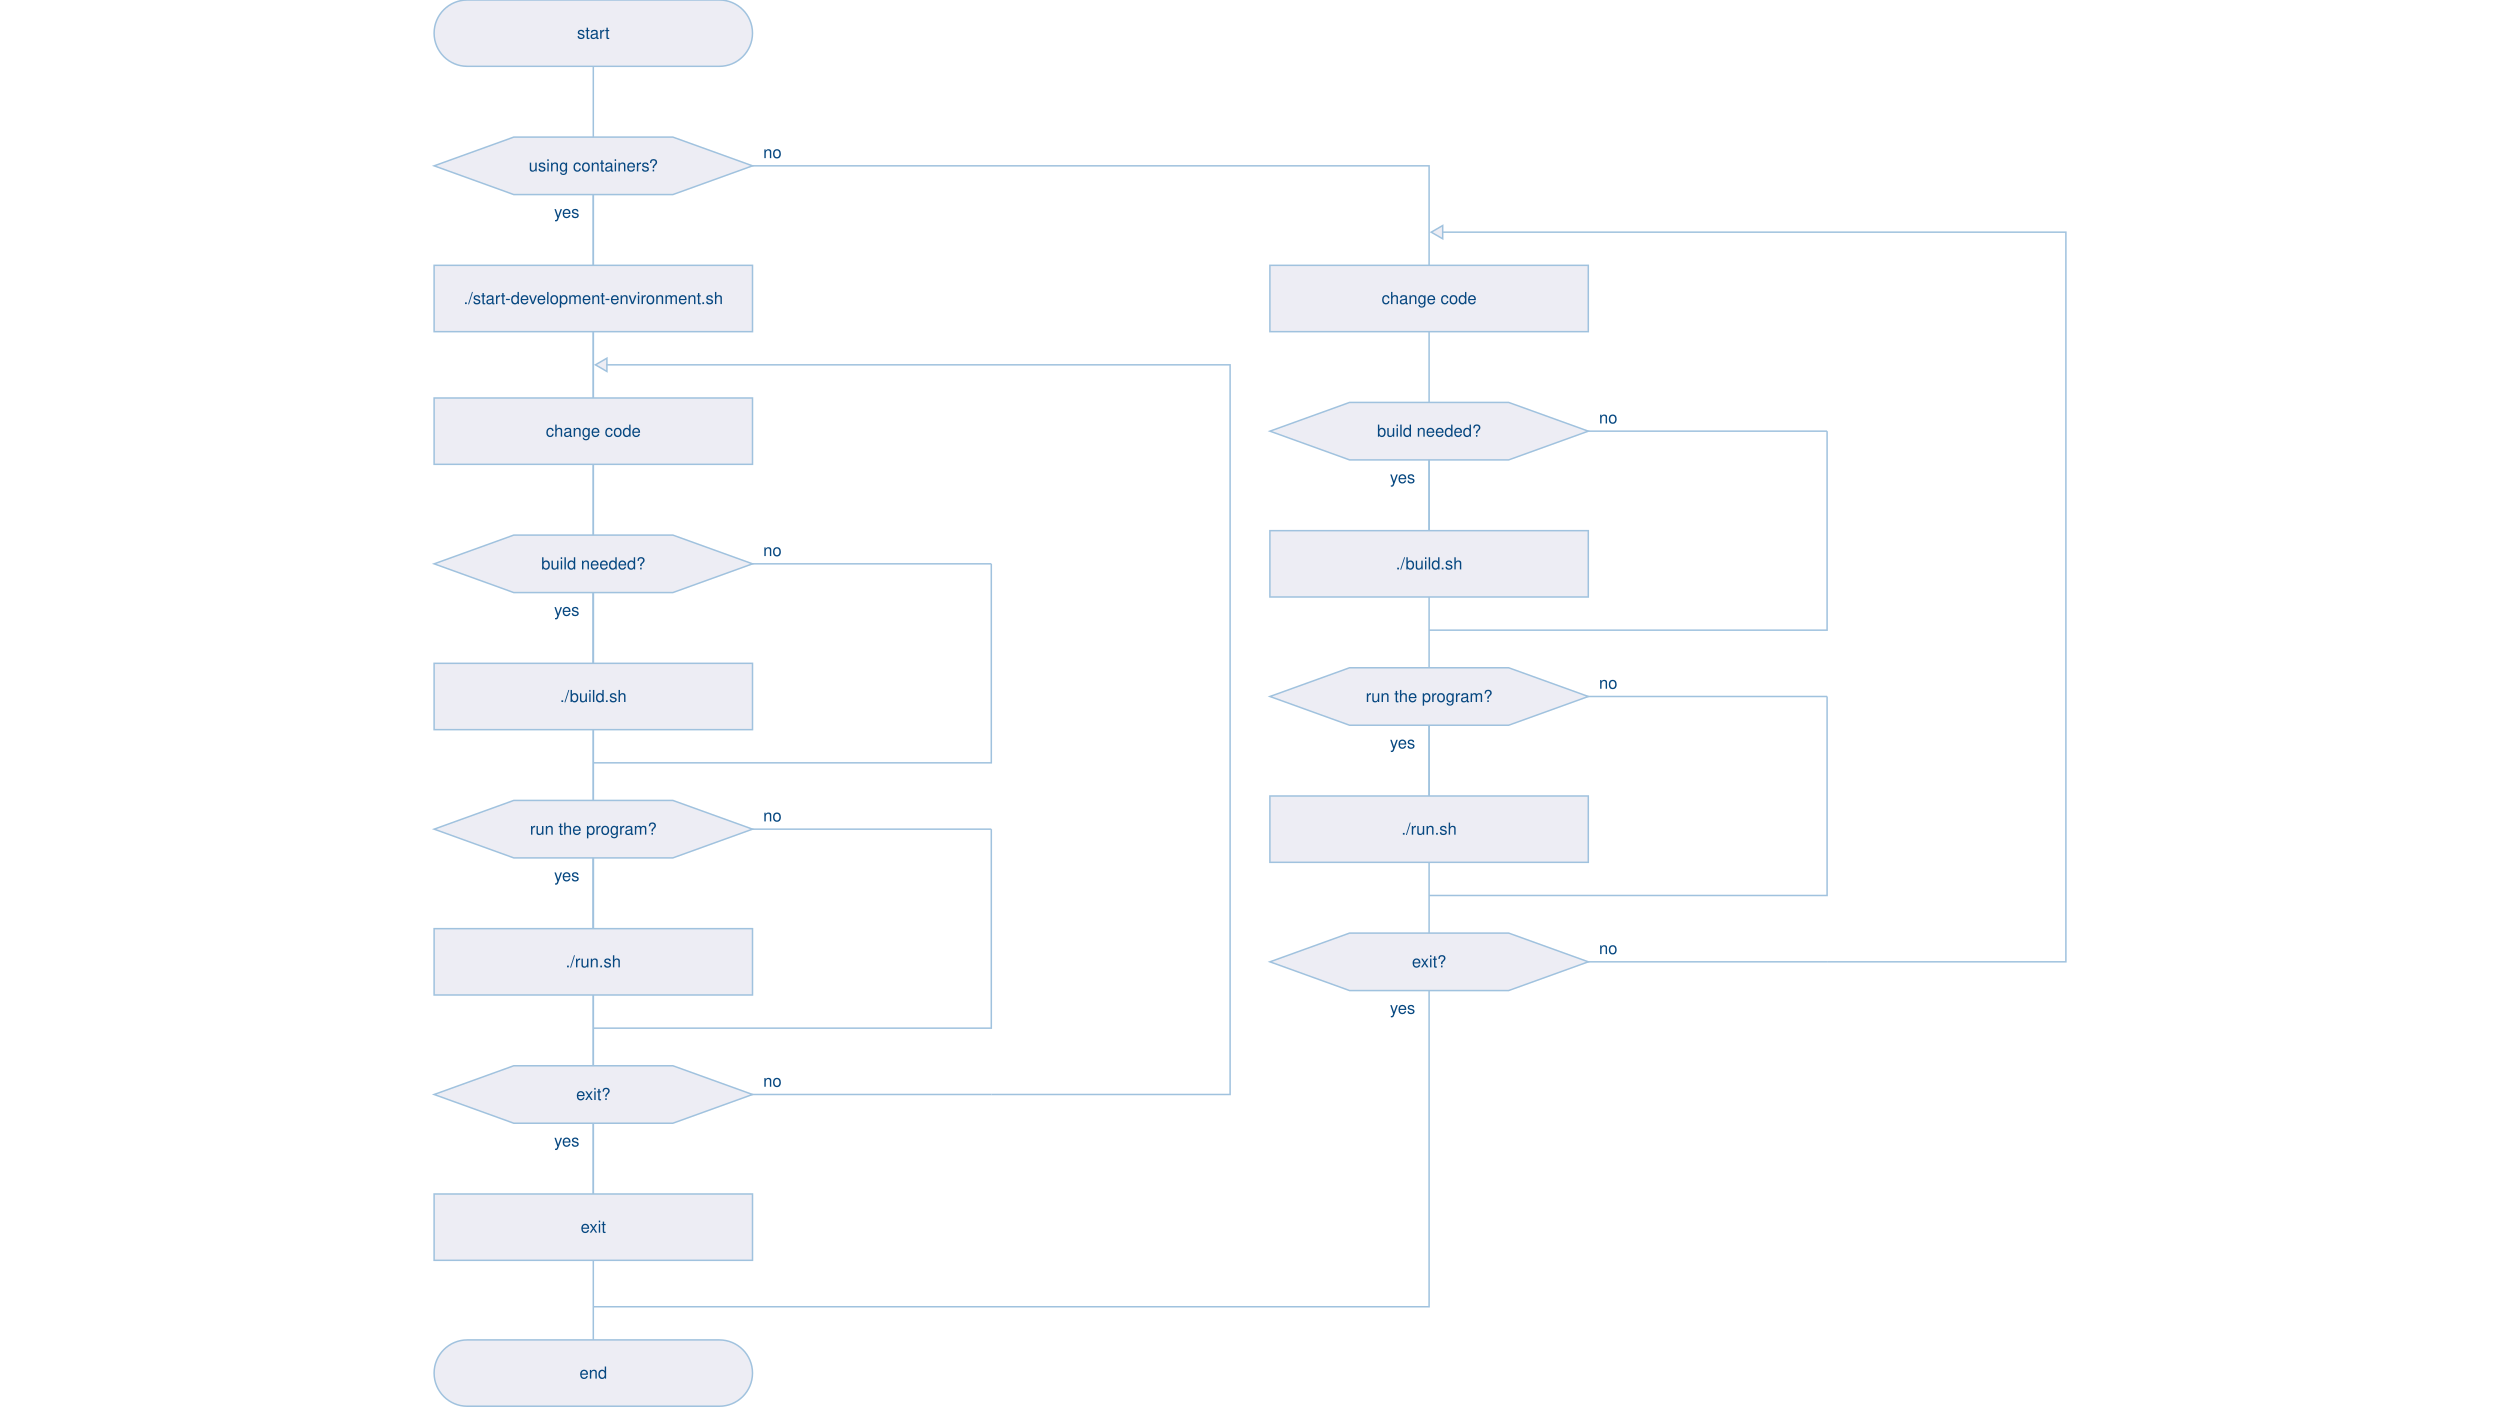
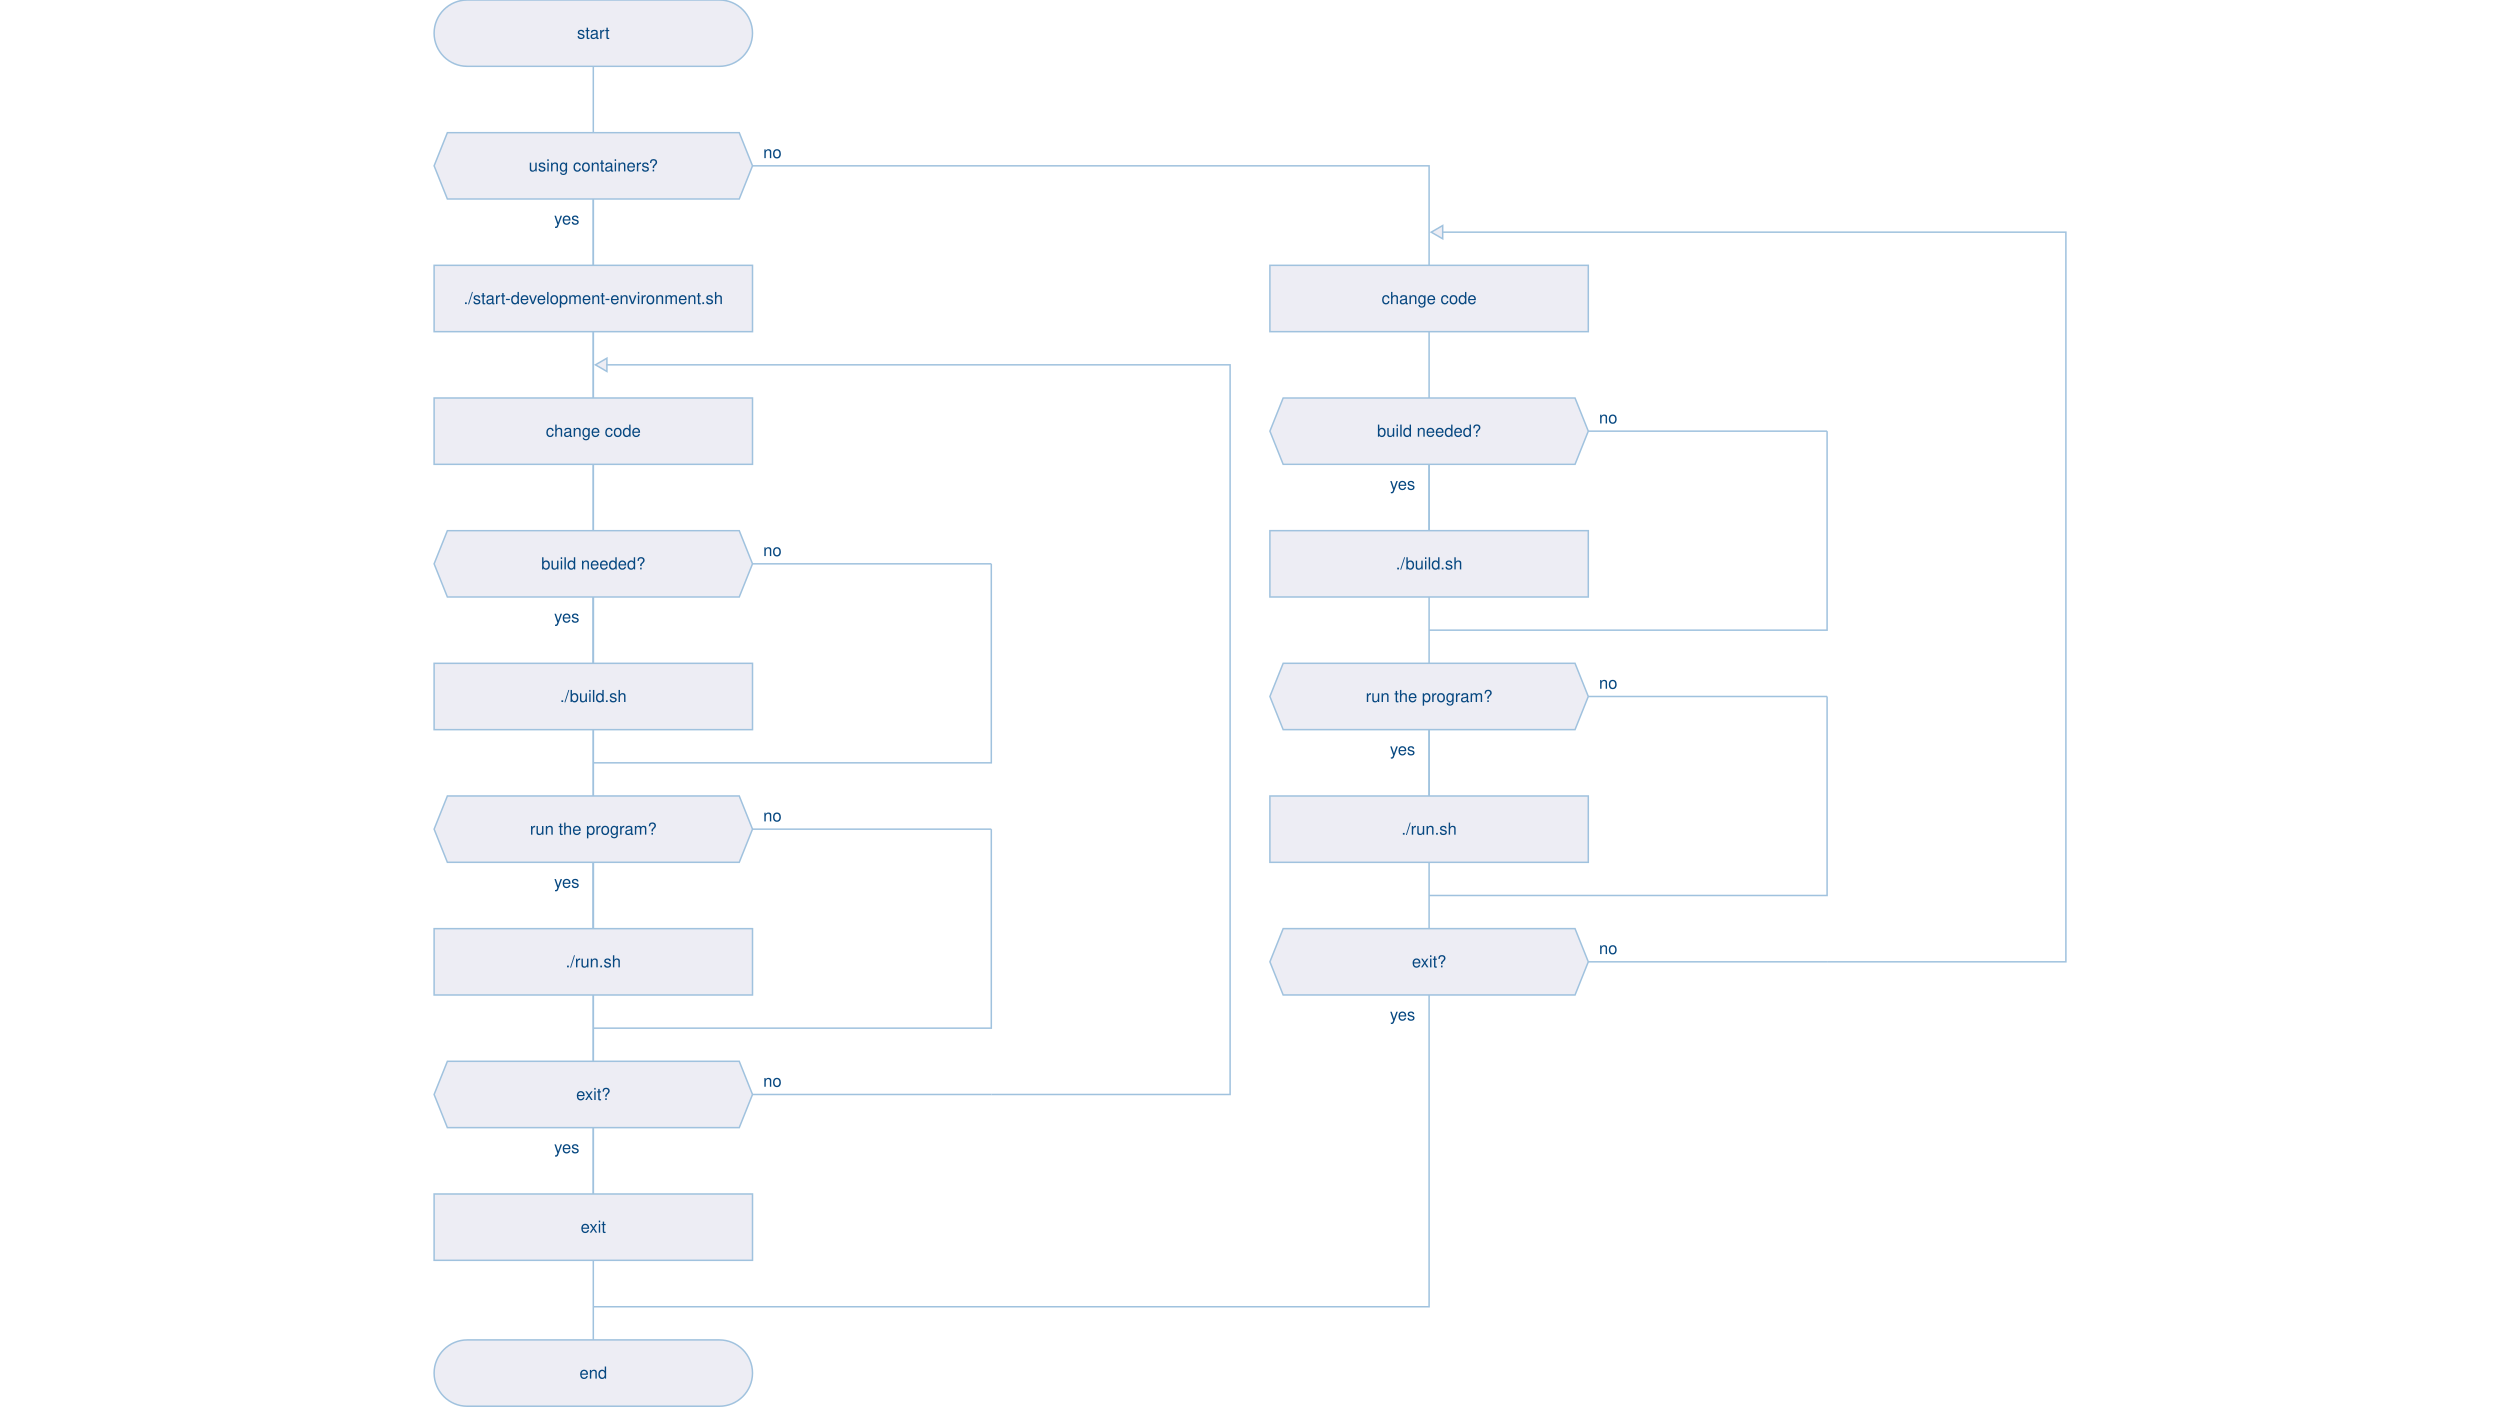
<svg xmlns="http://www.w3.org/2000/svg" font-size="1" viewBox="0.0 0.0 1920.0 1080.0" stroke="rgb(0,0,0)" width="1920" stroke-opacity="1" height="1080" version="1.1">
  <defs />
  <g stroke-linejoin="miter" fill-opacity="1.0" fill="rgb(237,237,244)" stroke="rgb(160,194,222)" stroke-linecap="butt" stroke-miterlimit="10.0" stroke-opacity="1.0" stroke-width="1.163">
    <path d="M 466.101,275.094 l -8.824,5.094 l 8.824,5.094 Z" />
  </g>
  <g stroke-linejoin="miter" fill-opacity="0.0" fill="rgb(0,0,0)" stroke="rgb(160,194,222)" stroke-linecap="butt" stroke-miterlimit="10.0" stroke-opacity="1.0" stroke-width="1.163">
    <path d="M 761.321,840.566 h 0 h 183.396 v -560.377 h -479.01 " />
  </g>
  <g stroke-linejoin="miter" fill-opacity="1.0" fill="rgb(237,237,244)" stroke="rgb(160,194,222)" stroke-linecap="butt" stroke-miterlimit="10.0" stroke-opacity="1.0" stroke-width="1.163">
    <path d="M 1107.987,173.208 l -8.824,5.094 l 8.824,5.094 Z" />
  </g>
  <g stroke-linejoin="miter" fill-opacity="0.0" fill="rgb(0,0,0)" stroke="rgb(160,194,222)" stroke-linecap="butt" stroke-miterlimit="10.0" stroke-opacity="1.0" stroke-width="1.163">
    <path d="M 1403.207,738.679 h 0 h 183.396 v -560.377 h -479.01 " />
  </g>
  <g stroke-linejoin="miter" fill-opacity="0.0" fill="rgb(0,0,0)" stroke="rgb(160,194,222)" stroke-linecap="butt" stroke-miterlimit="10.0" stroke-opacity="1.0" stroke-width="1.163">
    <path d="M 455.66,127.359 v -101.887 " />
  </g>
  <g stroke-linejoin="miter" fill-opacity="0.0" fill="rgb(0,0,0)" stroke="rgb(160,194,222)" stroke-linecap="butt" stroke-miterlimit="10.0" stroke-opacity="1.0" stroke-width="1.163">
    <path d="M 455.66,1054.528 v -927.17 " />
  </g>
  <g stroke-linejoin="miter" fill-opacity="1.0" fill="rgb(237,237,244)" stroke="rgb(160,194,222)" stroke-linecap="butt" stroke-miterlimit="10.0" stroke-opacity="1.0" stroke-width="1.163">
    <path d="M 577.924,1054.528 h 0 c 0,-14.068 -11.404,-25.472 -25.472 -25.472h -193.585 c -14.068,-0 -25.472,11.404 -25.472 25.472h 0 c -0,14.068 11.404,25.472 25.472 25.472h 193.585 c 14.068,0 25.472,-11.404 25.472 -25.472Z" />
  </g>
  <g stroke-linejoin="miter" fill-opacity="1.0" font-size="12.736px" fill="rgb(6,71,128)" stroke="rgb(0,0,0)" font-weight="300" font-family="helvetica" stroke-linecap="butt" stroke-miterlimit="10.0" stroke-opacity="1.0" stroke-width="4.654">
    <text transform="matrix(1,0,0,1,455.6604,1054.528)" stroke="none" dominant-baseline="middle" text-anchor="middle">end</text>
  </g>
  <g stroke-linejoin="miter" fill-opacity="0.0" fill="rgb(0,0,0)" stroke="rgb(160,194,222)" stroke-linecap="butt" stroke-miterlimit="10.0" stroke-opacity="1.0" stroke-width="1.163">
    <path d="M 455.66,1003.585 h 641.887 v -264.906 " />
  </g>
  <g stroke-linejoin="miter" fill-opacity="0.0" fill="rgb(0,0,0)" stroke="rgb(160,194,222)" stroke-linecap="butt" stroke-miterlimit="10.0" stroke-opacity="1.0" stroke-width="1.163">
    <path d="M 1097.547,229.245 v -101.887 h -641.887 " />
  </g>
  <g stroke-linejoin="miter" fill-opacity="0.0" fill="rgb(0,0,0)" stroke="rgb(160,194,222)" stroke-linecap="butt" stroke-miterlimit="10.0" stroke-opacity="1.0" stroke-width="1.163">
    <path d="M 455.66,229.245 v -101.887 " />
  </g>
  <g stroke-linejoin="miter" fill-opacity="0.0" fill="rgb(0,0,0)" stroke="rgb(160,194,222)" stroke-linecap="butt" stroke-miterlimit="10.0" stroke-opacity="1.0" stroke-width="1.163">
    <path d="M 1097.547,331.132 v -101.887 " />
  </g>
  <g stroke-linejoin="miter" fill-opacity="0.0" fill="rgb(0,0,0)" stroke="rgb(160,194,222)" stroke-linecap="butt" stroke-miterlimit="10.0" stroke-opacity="1.0" stroke-width="1.163">
    <path d="M 1097.547,534.906 v -203.774 " />
  </g>
  <g stroke-linejoin="miter" fill-opacity="0.0" fill="rgb(0,0,0)" stroke="rgb(160,194,222)" stroke-linecap="butt" stroke-miterlimit="10.0" stroke-opacity="1.0" stroke-width="1.163">
    <path d="M 1097.547,738.679 v -203.774 " />
  </g>
  <g stroke-linejoin="miter" fill-opacity="0.0" fill="rgb(0,0,0)" stroke="rgb(160,194,222)" stroke-linecap="butt" stroke-miterlimit="10.0" stroke-opacity="1.0" stroke-width="1.163">
    <path d="M 1403.207,738.679 h -305.66 " />
  </g>
  <g stroke-linejoin="miter" fill-opacity="1.0" font-size="12.736px" fill="rgb(6,71,128)" stroke="rgb(0,0,0)" font-weight="300" font-family="helvetica" stroke-linecap="butt" stroke-miterlimit="10.0" stroke-opacity="1.0" stroke-width="4.654">
    <text transform="matrix(1,0,0,1,1235.094,728.4906)" stroke="none" dominant-baseline="middle" text-anchor="middle">no</text>
  </g>
  <g stroke-linejoin="miter" fill-opacity="1.0" font-size="12.736px" fill="rgb(6,71,128)" stroke="rgb(0,0,0)" font-weight="300" font-family="helvetica" stroke-linecap="butt" stroke-miterlimit="10.0" stroke-opacity="1.0" stroke-width="4.654">
-     <text transform="matrix(1,0,0,1,1077.17,774.3396)" stroke="none" dominant-baseline="middle" text-anchor="middle">yes</text>
-   </g>
-   <g stroke-linejoin="miter" fill-opacity="1.0" fill="rgb(237,237,244)" stroke="rgb(160,194,222)" stroke-linecap="butt" stroke-miterlimit="10.0" stroke-opacity="1.0" stroke-width="1.163">
-     <path d="M 1158.679,760.738 l 61.132,-22.059 l -61.132,-22.059 l -122.264,-0 l -61.132,22.059 l 61.132,22.059 Z" />
+     <text transform="matrix(1,0,0,1,1077.17,779.434)" stroke="none" dominant-baseline="middle" text-anchor="middle">yes</text>
+   </g>
+   <g stroke-linejoin="miter" fill-opacity="1.0" fill="rgb(237,237,244)" stroke="rgb(160,194,222)" stroke-linecap="butt" stroke-miterlimit="10.0" stroke-opacity="1.0" stroke-width="1.163">
+     <path d="M 985.472,764.151 l -10.189,-25.472 l 10.189,-25.472 h 224.151 l 10.189,25.472 l -10.189,25.472 h -224.151 Z" />
  </g>
  <g stroke-linejoin="miter" fill-opacity="1.0" font-size="12.736px" fill="rgb(6,71,128)" stroke="rgb(0,0,0)" font-weight="300" font-family="helvetica" stroke-linecap="butt" stroke-miterlimit="10.0" stroke-opacity="1.0" stroke-width="4.654">
    <text transform="matrix(1,0,0,1,1097.547,738.6792)" stroke="none" dominant-baseline="middle" text-anchor="middle">exit?</text>
  </g>
  <g stroke-linejoin="miter" fill-opacity="0.0" fill="rgb(0,0,0)" stroke="rgb(160,194,222)" stroke-linecap="butt" stroke-miterlimit="10.0" stroke-opacity="1.0" stroke-width="1.163">
    <path d="M 1097.547,687.736 h 305.66 v -152.83 " />
  </g>
  <g stroke-linejoin="miter" fill-opacity="0.0" fill="rgb(0,0,0)" stroke="rgb(160,194,222)" stroke-linecap="butt" stroke-miterlimit="10.0" stroke-opacity="1.0" stroke-width="1.163">
    <path d="M 1403.207,534.906 h -305.66 " />
  </g>
  <g stroke-linejoin="miter" fill-opacity="0.0" fill="rgb(0,0,0)" stroke="rgb(160,194,222)" stroke-linecap="butt" stroke-miterlimit="10.0" stroke-opacity="1.0" stroke-width="1.163">
    <path d="M 1097.547,636.793 v -101.887 " />
  </g>
  <g stroke-linejoin="miter" fill-opacity="1.0" fill="rgb(237,237,244)" stroke="rgb(160,194,222)" stroke-linecap="butt" stroke-miterlimit="10.0" stroke-opacity="1.0" stroke-width="1.163">
    <path d="M 1219.811,662.264 l -0,-50.943 h -244.528 l -0,50.943 Z" />
  </g>
  <g stroke-linejoin="miter" fill-opacity="1.0" font-size="12.736px" fill="rgb(6,71,128)" stroke="rgb(0,0,0)" font-weight="300" font-family="helvetica" stroke-linecap="butt" stroke-miterlimit="10.0" stroke-opacity="1.0" stroke-width="4.654">
    <text transform="matrix(1,0,0,1,1097.547,636.7925)" stroke="none" dominant-baseline="middle" text-anchor="middle">./run.sh</text>
  </g>
  <g stroke-linejoin="miter" fill-opacity="1.0" font-size="12.736px" fill="rgb(6,71,128)" stroke="rgb(0,0,0)" font-weight="300" font-family="helvetica" stroke-linecap="butt" stroke-miterlimit="10.0" stroke-opacity="1.0" stroke-width="4.654">
    <text transform="matrix(1,0,0,1,1235.094,524.717)" stroke="none" dominant-baseline="middle" text-anchor="middle">no</text>
  </g>
  <g stroke-linejoin="miter" fill-opacity="1.0" font-size="12.736px" fill="rgb(6,71,128)" stroke="rgb(0,0,0)" font-weight="300" font-family="helvetica" stroke-linecap="butt" stroke-miterlimit="10.0" stroke-opacity="1.0" stroke-width="4.654">
-     <text transform="matrix(1,0,0,1,1077.17,570.566)" stroke="none" dominant-baseline="middle" text-anchor="middle">yes</text>
-   </g>
-   <g stroke-linejoin="miter" fill-opacity="1.0" fill="rgb(237,237,244)" stroke="rgb(160,194,222)" stroke-linecap="butt" stroke-miterlimit="10.0" stroke-opacity="1.0" stroke-width="1.163">
-     <path d="M 1158.679,556.965 l 61.132,-22.059 l -61.132,-22.059 l -122.264,-0 l -61.132,22.059 l 61.132,22.059 Z" />
+     <text transform="matrix(1,0,0,1,1077.17,575.6604)" stroke="none" dominant-baseline="middle" text-anchor="middle">yes</text>
+   </g>
+   <g stroke-linejoin="miter" fill-opacity="1.0" fill="rgb(237,237,244)" stroke="rgb(160,194,222)" stroke-linecap="butt" stroke-miterlimit="10.0" stroke-opacity="1.0" stroke-width="1.163">
+     <path d="M 985.472,560.377 l -10.189,-25.472 l 10.189,-25.472 h 224.151 l 10.189,25.472 l -10.189,25.472 h -224.151 Z" />
  </g>
  <g stroke-linejoin="miter" fill-opacity="1.0" font-size="12.736px" fill="rgb(6,71,128)" stroke="rgb(0,0,0)" font-weight="300" font-family="helvetica" stroke-linecap="butt" stroke-miterlimit="10.0" stroke-opacity="1.0" stroke-width="4.654">
    <text transform="matrix(1,0,0,1,1097.547,534.9057)" stroke="none" dominant-baseline="middle" text-anchor="middle">run the program?</text>
  </g>
  <g stroke-linejoin="miter" fill-opacity="0.0" fill="rgb(0,0,0)" stroke="rgb(160,194,222)" stroke-linecap="butt" stroke-miterlimit="10.0" stroke-opacity="1.0" stroke-width="1.163">
    <path d="M 1097.547,483.962 h 305.66 v -152.83 " />
  </g>
  <g stroke-linejoin="miter" fill-opacity="0.0" fill="rgb(0,0,0)" stroke="rgb(160,194,222)" stroke-linecap="butt" stroke-miterlimit="10.0" stroke-opacity="1.0" stroke-width="1.163">
    <path d="M 1403.207,331.132 h -305.66 " />
  </g>
  <g stroke-linejoin="miter" fill-opacity="0.0" fill="rgb(0,0,0)" stroke="rgb(160,194,222)" stroke-linecap="butt" stroke-miterlimit="10.0" stroke-opacity="1.0" stroke-width="1.163">
    <path d="M 1097.547,433.019 v -101.887 " />
  </g>
  <g stroke-linejoin="miter" fill-opacity="1.0" fill="rgb(237,237,244)" stroke="rgb(160,194,222)" stroke-linecap="butt" stroke-miterlimit="10.0" stroke-opacity="1.0" stroke-width="1.163">
    <path d="M 1219.811,458.491 l -0,-50.943 h -244.528 l -0,50.943 Z" />
  </g>
  <g stroke-linejoin="miter" fill-opacity="1.0" font-size="12.736px" fill="rgb(6,71,128)" stroke="rgb(0,0,0)" font-weight="300" font-family="helvetica" stroke-linecap="butt" stroke-miterlimit="10.0" stroke-opacity="1.0" stroke-width="4.654">
    <text transform="matrix(1,0,0,1,1097.547,433.0189)" stroke="none" dominant-baseline="middle" text-anchor="middle">./build.sh</text>
  </g>
  <g stroke-linejoin="miter" fill-opacity="1.0" font-size="12.736px" fill="rgb(6,71,128)" stroke="rgb(0,0,0)" font-weight="300" font-family="helvetica" stroke-linecap="butt" stroke-miterlimit="10.0" stroke-opacity="1.0" stroke-width="4.654">
    <text transform="matrix(1,0,0,1,1235.094,320.9434)" stroke="none" dominant-baseline="middle" text-anchor="middle">no</text>
  </g>
  <g stroke-linejoin="miter" fill-opacity="1.0" font-size="12.736px" fill="rgb(6,71,128)" stroke="rgb(0,0,0)" font-weight="300" font-family="helvetica" stroke-linecap="butt" stroke-miterlimit="10.0" stroke-opacity="1.0" stroke-width="4.654">
-     <text transform="matrix(1,0,0,1,1077.17,366.7925)" stroke="none" dominant-baseline="middle" text-anchor="middle">yes</text>
-   </g>
-   <g stroke-linejoin="miter" fill-opacity="1.0" fill="rgb(237,237,244)" stroke="rgb(160,194,222)" stroke-linecap="butt" stroke-miterlimit="10.0" stroke-opacity="1.0" stroke-width="1.163">
-     <path d="M 1158.679,353.191 l 61.132,-22.059 l -61.132,-22.059 l -122.264,-0 l -61.132,22.059 l 61.132,22.059 Z" />
+     <text transform="matrix(1,0,0,1,1077.17,371.8868)" stroke="none" dominant-baseline="middle" text-anchor="middle">yes</text>
+   </g>
+   <g stroke-linejoin="miter" fill-opacity="1.0" fill="rgb(237,237,244)" stroke="rgb(160,194,222)" stroke-linecap="butt" stroke-miterlimit="10.0" stroke-opacity="1.0" stroke-width="1.163">
+     <path d="M 985.472,356.604 l -10.189,-25.472 l 10.189,-25.472 h 224.151 l 10.189,25.472 l -10.189,25.472 h -224.151 Z" />
  </g>
  <g stroke-linejoin="miter" fill-opacity="1.0" font-size="12.736px" fill="rgb(6,71,128)" stroke="rgb(0,0,0)" font-weight="300" font-family="helvetica" stroke-linecap="butt" stroke-miterlimit="10.0" stroke-opacity="1.0" stroke-width="4.654">
    <text transform="matrix(1,0,0,1,1097.547,331.1321)" stroke="none" dominant-baseline="middle" text-anchor="middle">build needed?</text>
  </g>
  <g stroke-linejoin="miter" fill-opacity="1.0" fill="rgb(237,237,244)" stroke="rgb(160,194,222)" stroke-linecap="butt" stroke-miterlimit="10.0" stroke-opacity="1.0" stroke-width="1.163">
    <path d="M 1219.811,254.717 l -0,-50.943 h -244.528 l -0,50.943 Z" />
  </g>
  <g stroke-linejoin="miter" fill-opacity="1.0" font-size="12.736px" fill="rgb(6,71,128)" stroke="rgb(0,0,0)" font-weight="300" font-family="helvetica" stroke-linecap="butt" stroke-miterlimit="10.0" stroke-opacity="1.0" stroke-width="4.654">
    <text transform="matrix(1,0,0,1,1097.547,229.2453)" stroke="none" dominant-baseline="middle" text-anchor="middle">change code</text>
  </g>
  <g stroke-linejoin="miter" fill-opacity="0.0" fill="rgb(0,0,0)" stroke="rgb(160,194,222)" stroke-linecap="butt" stroke-miterlimit="10.0" stroke-opacity="1.0" stroke-width="1.163">
    <path d="M 455.66,331.132 v -101.887 " />
  </g>
  <g stroke-linejoin="miter" fill-opacity="0.0" fill="rgb(0,0,0)" stroke="rgb(160,194,222)" stroke-linecap="butt" stroke-miterlimit="10.0" stroke-opacity="1.0" stroke-width="1.163">
    <path d="M 455.66,433.019 v -101.887 " />
  </g>
  <g stroke-linejoin="miter" fill-opacity="0.0" fill="rgb(0,0,0)" stroke="rgb(160,194,222)" stroke-linecap="butt" stroke-miterlimit="10.0" stroke-opacity="1.0" stroke-width="1.163">
    <path d="M 455.66,636.793 v -203.774 " />
  </g>
  <g stroke-linejoin="miter" fill-opacity="0.0" fill="rgb(0,0,0)" stroke="rgb(160,194,222)" stroke-linecap="butt" stroke-miterlimit="10.0" stroke-opacity="1.0" stroke-width="1.163">
    <path d="M 455.66,840.566 v -203.774 " />
  </g>
  <g stroke-linejoin="miter" fill-opacity="0.0" fill="rgb(0,0,0)" stroke="rgb(160,194,222)" stroke-linecap="butt" stroke-miterlimit="10.0" stroke-opacity="1.0" stroke-width="1.163">
    <path d="M 761.321,840.566 h -305.66 " />
  </g>
  <g stroke-linejoin="miter" fill-opacity="0.0" fill="rgb(0,0,0)" stroke="rgb(160,194,222)" stroke-linecap="butt" stroke-miterlimit="10.0" stroke-opacity="1.0" stroke-width="1.163">
    <path d="M 455.66,942.453 v -101.887 " />
  </g>
  <g stroke-linejoin="miter" fill-opacity="1.0" fill="rgb(237,237,244)" stroke="rgb(160,194,222)" stroke-linecap="butt" stroke-miterlimit="10.0" stroke-opacity="1.0" stroke-width="1.163">
    <path d="M 577.924,967.924 l -0,-50.943 h -244.528 l -0,50.943 Z" />
  </g>
  <g stroke-linejoin="miter" fill-opacity="1.0" font-size="12.736px" fill="rgb(6,71,128)" stroke="rgb(0,0,0)" font-weight="300" font-family="helvetica" stroke-linecap="butt" stroke-miterlimit="10.0" stroke-opacity="1.0" stroke-width="4.654">
    <text transform="matrix(1,0,0,1,455.6604,942.4528)" stroke="none" dominant-baseline="middle" text-anchor="middle">exit</text>
  </g>
  <g stroke-linejoin="miter" fill-opacity="1.0" font-size="12.736px" fill="rgb(6,71,128)" stroke="rgb(0,0,0)" font-weight="300" font-family="helvetica" stroke-linecap="butt" stroke-miterlimit="10.0" stroke-opacity="1.0" stroke-width="4.654">
    <text transform="matrix(1,0,0,1,593.2075,830.3774)" stroke="none" dominant-baseline="middle" text-anchor="middle">no</text>
  </g>
  <g stroke-linejoin="miter" fill-opacity="1.0" font-size="12.736px" fill="rgb(6,71,128)" stroke="rgb(0,0,0)" font-weight="300" font-family="helvetica" stroke-linecap="butt" stroke-miterlimit="10.0" stroke-opacity="1.0" stroke-width="4.654">
-     <text transform="matrix(1,0,0,1,435.283,876.2264)" stroke="none" dominant-baseline="middle" text-anchor="middle">yes</text>
-   </g>
-   <g stroke-linejoin="miter" fill-opacity="1.0" fill="rgb(237,237,244)" stroke="rgb(160,194,222)" stroke-linecap="butt" stroke-miterlimit="10.0" stroke-opacity="1.0" stroke-width="1.163">
-     <path d="M 516.793,862.625 l 61.132,-22.059 l -61.132,-22.059 l -122.264,-0 l -61.132,22.059 l 61.132,22.059 Z" />
+     <text transform="matrix(1,0,0,1,435.283,881.3208)" stroke="none" dominant-baseline="middle" text-anchor="middle">yes</text>
+   </g>
+   <g stroke-linejoin="miter" fill-opacity="1.0" fill="rgb(237,237,244)" stroke="rgb(160,194,222)" stroke-linecap="butt" stroke-miterlimit="10.0" stroke-opacity="1.0" stroke-width="1.163">
+     <path d="M 343.585,866.038 l -10.189,-25.472 l 10.189,-25.472 h 224.151 l 10.189,25.472 l -10.189,25.472 h -224.151 Z" />
  </g>
  <g stroke-linejoin="miter" fill-opacity="1.0" font-size="12.736px" fill="rgb(6,71,128)" stroke="rgb(0,0,0)" font-weight="300" font-family="helvetica" stroke-linecap="butt" stroke-miterlimit="10.0" stroke-opacity="1.0" stroke-width="4.654">
    <text transform="matrix(1,0,0,1,455.6604,840.566)" stroke="none" dominant-baseline="middle" text-anchor="middle">exit?</text>
  </g>
  <g stroke-linejoin="miter" fill-opacity="0.0" fill="rgb(0,0,0)" stroke="rgb(160,194,222)" stroke-linecap="butt" stroke-miterlimit="10.0" stroke-opacity="1.0" stroke-width="1.163">
    <path d="M 455.66,789.623 h 305.66 v -152.83 " />
  </g>
  <g stroke-linejoin="miter" fill-opacity="0.0" fill="rgb(0,0,0)" stroke="rgb(160,194,222)" stroke-linecap="butt" stroke-miterlimit="10.0" stroke-opacity="1.0" stroke-width="1.163">
    <path d="M 761.321,636.793 h -305.66 " />
  </g>
  <g stroke-linejoin="miter" fill-opacity="0.0" fill="rgb(0,0,0)" stroke="rgb(160,194,222)" stroke-linecap="butt" stroke-miterlimit="10.0" stroke-opacity="1.0" stroke-width="1.163">
    <path d="M 455.66,738.679 v -101.887 " />
  </g>
  <g stroke-linejoin="miter" fill-opacity="1.0" fill="rgb(237,237,244)" stroke="rgb(160,194,222)" stroke-linecap="butt" stroke-miterlimit="10.0" stroke-opacity="1.0" stroke-width="1.163">
    <path d="M 577.924,764.151 l -0,-50.943 h -244.528 l -0,50.943 Z" />
  </g>
  <g stroke-linejoin="miter" fill-opacity="1.0" font-size="12.736px" fill="rgb(6,71,128)" stroke="rgb(0,0,0)" font-weight="300" font-family="helvetica" stroke-linecap="butt" stroke-miterlimit="10.0" stroke-opacity="1.0" stroke-width="4.654">
    <text transform="matrix(1,0,0,1,455.6604,738.6792)" stroke="none" dominant-baseline="middle" text-anchor="middle">./run.sh</text>
  </g>
  <g stroke-linejoin="miter" fill-opacity="1.0" font-size="12.736px" fill="rgb(6,71,128)" stroke="rgb(0,0,0)" font-weight="300" font-family="helvetica" stroke-linecap="butt" stroke-miterlimit="10.0" stroke-opacity="1.0" stroke-width="4.654">
    <text transform="matrix(1,0,0,1,593.2075,626.6038)" stroke="none" dominant-baseline="middle" text-anchor="middle">no</text>
  </g>
  <g stroke-linejoin="miter" fill-opacity="1.0" font-size="12.736px" fill="rgb(6,71,128)" stroke="rgb(0,0,0)" font-weight="300" font-family="helvetica" stroke-linecap="butt" stroke-miterlimit="10.0" stroke-opacity="1.0" stroke-width="4.654">
-     <text transform="matrix(1,0,0,1,435.283,672.4528)" stroke="none" dominant-baseline="middle" text-anchor="middle">yes</text>
-   </g>
-   <g stroke-linejoin="miter" fill-opacity="1.0" fill="rgb(237,237,244)" stroke="rgb(160,194,222)" stroke-linecap="butt" stroke-miterlimit="10.0" stroke-opacity="1.0" stroke-width="1.163">
-     <path d="M 516.793,658.852 l 61.132,-22.059 l -61.132,-22.059 l -122.264,-0 l -61.132,22.059 l 61.132,22.059 Z" />
+     <text transform="matrix(1,0,0,1,435.283,677.5472)" stroke="none" dominant-baseline="middle" text-anchor="middle">yes</text>
+   </g>
+   <g stroke-linejoin="miter" fill-opacity="1.0" fill="rgb(237,237,244)" stroke="rgb(160,194,222)" stroke-linecap="butt" stroke-miterlimit="10.0" stroke-opacity="1.0" stroke-width="1.163">
+     <path d="M 343.585,662.264 l -10.189,-25.472 l 10.189,-25.472 h 224.151 l 10.189,25.472 l -10.189,25.472 h -224.151 Z" />
  </g>
  <g stroke-linejoin="miter" fill-opacity="1.0" font-size="12.736px" fill="rgb(6,71,128)" stroke="rgb(0,0,0)" font-weight="300" font-family="helvetica" stroke-linecap="butt" stroke-miterlimit="10.0" stroke-opacity="1.0" stroke-width="4.654">
    <text transform="matrix(1,0,0,1,455.6604,636.7925)" stroke="none" dominant-baseline="middle" text-anchor="middle">run the program?</text>
  </g>
  <g stroke-linejoin="miter" fill-opacity="0.0" fill="rgb(0,0,0)" stroke="rgb(160,194,222)" stroke-linecap="butt" stroke-miterlimit="10.0" stroke-opacity="1.0" stroke-width="1.163">
    <path d="M 455.66,585.849 h 305.66 v -152.83 " />
  </g>
  <g stroke-linejoin="miter" fill-opacity="0.0" fill="rgb(0,0,0)" stroke="rgb(160,194,222)" stroke-linecap="butt" stroke-miterlimit="10.0" stroke-opacity="1.0" stroke-width="1.163">
    <path d="M 761.321,433.019 h -305.66 " />
  </g>
  <g stroke-linejoin="miter" fill-opacity="0.0" fill="rgb(0,0,0)" stroke="rgb(160,194,222)" stroke-linecap="butt" stroke-miterlimit="10.0" stroke-opacity="1.0" stroke-width="1.163">
    <path d="M 455.66,534.906 v -101.887 " />
  </g>
  <g stroke-linejoin="miter" fill-opacity="1.0" fill="rgb(237,237,244)" stroke="rgb(160,194,222)" stroke-linecap="butt" stroke-miterlimit="10.0" stroke-opacity="1.0" stroke-width="1.163">
    <path d="M 577.924,560.377 l -0,-50.943 h -244.528 l -0,50.943 Z" />
  </g>
  <g stroke-linejoin="miter" fill-opacity="1.0" font-size="12.736px" fill="rgb(6,71,128)" stroke="rgb(0,0,0)" font-weight="300" font-family="helvetica" stroke-linecap="butt" stroke-miterlimit="10.0" stroke-opacity="1.0" stroke-width="4.654">
    <text transform="matrix(1,0,0,1,455.6604,534.9057)" stroke="none" dominant-baseline="middle" text-anchor="middle">./build.sh</text>
  </g>
  <g stroke-linejoin="miter" fill-opacity="1.0" font-size="12.736px" fill="rgb(6,71,128)" stroke="rgb(0,0,0)" font-weight="300" font-family="helvetica" stroke-linecap="butt" stroke-miterlimit="10.0" stroke-opacity="1.0" stroke-width="4.654">
    <text transform="matrix(1,0,0,1,593.2075,422.8302)" stroke="none" dominant-baseline="middle" text-anchor="middle">no</text>
  </g>
  <g stroke-linejoin="miter" fill-opacity="1.0" font-size="12.736px" fill="rgb(6,71,128)" stroke="rgb(0,0,0)" font-weight="300" font-family="helvetica" stroke-linecap="butt" stroke-miterlimit="10.0" stroke-opacity="1.0" stroke-width="4.654">
-     <text transform="matrix(1,0,0,1,435.283,468.6792)" stroke="none" dominant-baseline="middle" text-anchor="middle">yes</text>
-   </g>
-   <g stroke-linejoin="miter" fill-opacity="1.0" fill="rgb(237,237,244)" stroke="rgb(160,194,222)" stroke-linecap="butt" stroke-miterlimit="10.0" stroke-opacity="1.0" stroke-width="1.163">
-     <path d="M 516.793,455.078 l 61.132,-22.059 l -61.132,-22.059 l -122.264,-0 l -61.132,22.059 l 61.132,22.059 Z" />
+     <text transform="matrix(1,0,0,1,435.283,473.7736)" stroke="none" dominant-baseline="middle" text-anchor="middle">yes</text>
+   </g>
+   <g stroke-linejoin="miter" fill-opacity="1.0" fill="rgb(237,237,244)" stroke="rgb(160,194,222)" stroke-linecap="butt" stroke-miterlimit="10.0" stroke-opacity="1.0" stroke-width="1.163">
+     <path d="M 343.585,458.491 l -10.189,-25.472 l 10.189,-25.472 h 224.151 l 10.189,25.472 l -10.189,25.472 h -224.151 Z" />
  </g>
  <g stroke-linejoin="miter" fill-opacity="1.0" font-size="12.736px" fill="rgb(6,71,128)" stroke="rgb(0,0,0)" font-weight="300" font-family="helvetica" stroke-linecap="butt" stroke-miterlimit="10.0" stroke-opacity="1.0" stroke-width="4.654">
    <text transform="matrix(1,0,0,1,455.6604,433.0189)" stroke="none" dominant-baseline="middle" text-anchor="middle">build needed?</text>
  </g>
  <g stroke-linejoin="miter" fill-opacity="1.0" fill="rgb(237,237,244)" stroke="rgb(160,194,222)" stroke-linecap="butt" stroke-miterlimit="10.0" stroke-opacity="1.0" stroke-width="1.163">
    <path d="M 577.924,356.604 l -0,-50.943 h -244.528 l -0,50.943 Z" />
  </g>
  <g stroke-linejoin="miter" fill-opacity="1.0" font-size="12.736px" fill="rgb(6,71,128)" stroke="rgb(0,0,0)" font-weight="300" font-family="helvetica" stroke-linecap="butt" stroke-miterlimit="10.0" stroke-opacity="1.0" stroke-width="4.654">
    <text transform="matrix(1,0,0,1,455.6604,331.1321)" stroke="none" dominant-baseline="middle" text-anchor="middle">change code</text>
  </g>
  <g stroke-linejoin="miter" fill-opacity="1.0" fill="rgb(237,237,244)" stroke="rgb(160,194,222)" stroke-linecap="butt" stroke-miterlimit="10.0" stroke-opacity="1.0" stroke-width="1.163">
    <path d="M 577.924,254.717 l -0,-50.943 h -244.528 l -0,50.943 Z" />
  </g>
  <g stroke-linejoin="miter" fill-opacity="1.0" font-size="12.736px" fill="rgb(6,71,128)" stroke="rgb(0,0,0)" font-weight="300" font-family="helvetica" stroke-linecap="butt" stroke-miterlimit="10.0" stroke-opacity="1.0" stroke-width="4.654">
    <text transform="matrix(1,0,0,1,455.6604,229.2453)" stroke="none" dominant-baseline="middle" text-anchor="middle">./start-development-environment.sh</text>
  </g>
  <g stroke-linejoin="miter" fill-opacity="1.0" font-size="12.736px" fill="rgb(6,71,128)" stroke="rgb(0,0,0)" font-weight="300" font-family="helvetica" stroke-linecap="butt" stroke-miterlimit="10.0" stroke-opacity="1.0" stroke-width="4.654">
    <text transform="matrix(1,0,0,1,593.2075,117.1698)" stroke="none" dominant-baseline="middle" text-anchor="middle">no</text>
  </g>
  <g stroke-linejoin="miter" fill-opacity="1.0" font-size="12.736px" fill="rgb(6,71,128)" stroke="rgb(0,0,0)" font-weight="300" font-family="helvetica" stroke-linecap="butt" stroke-miterlimit="10.0" stroke-opacity="1.0" stroke-width="4.654">
-     <text transform="matrix(1,0,0,1,435.283,163.0189)" stroke="none" dominant-baseline="middle" text-anchor="middle">yes</text>
-   </g>
-   <g stroke-linejoin="miter" fill-opacity="1.0" fill="rgb(237,237,244)" stroke="rgb(160,194,222)" stroke-linecap="butt" stroke-miterlimit="10.0" stroke-opacity="1.0" stroke-width="1.163">
-     <path d="M 516.793,149.418 l 61.132,-22.059 l -61.132,-22.059 l -122.264,-0 l -61.132,22.059 l 61.132,22.059 Z" />
+     <text transform="matrix(1,0,0,1,435.283,168.1132)" stroke="none" dominant-baseline="middle" text-anchor="middle">yes</text>
+   </g>
+   <g stroke-linejoin="miter" fill-opacity="1.0" fill="rgb(237,237,244)" stroke="rgb(160,194,222)" stroke-linecap="butt" stroke-miterlimit="10.0" stroke-opacity="1.0" stroke-width="1.163">
+     <path d="M 343.585,152.83 l -10.189,-25.472 l 10.189,-25.472 h 224.151 l 10.189,25.472 l -10.189,25.472 h -224.151 Z" />
  </g>
  <g stroke-linejoin="miter" fill-opacity="1.0" font-size="12.736px" fill="rgb(6,71,128)" stroke="rgb(0,0,0)" font-weight="300" font-family="helvetica" stroke-linecap="butt" stroke-miterlimit="10.0" stroke-opacity="1.0" stroke-width="4.654">
    <text transform="matrix(1,0,0,1,455.6604,127.3585)" stroke="none" dominant-baseline="middle" text-anchor="middle">using containers?</text>
  </g>
  <g stroke-linejoin="miter" fill-opacity="1.0" fill="rgb(237,237,244)" stroke="rgb(160,194,222)" stroke-linecap="butt" stroke-miterlimit="10.0" stroke-opacity="1.0" stroke-width="1.163">
    <path d="M 577.924,25.472 h 0 c 0,-14.068 -11.404,-25.472 -25.472 -25.472h -193.585 c -14.068,-0 -25.472,11.404 -25.472 25.472h 0 c -0,14.068 11.404,25.472 25.472 25.472h 193.585 c 14.068,0 25.472,-11.404 25.472 -25.472Z" />
  </g>
  <g stroke-linejoin="miter" fill-opacity="1.0" font-size="12.736px" fill="rgb(6,71,128)" stroke="rgb(0,0,0)" font-weight="300" font-family="helvetica" stroke-linecap="butt" stroke-miterlimit="10.0" stroke-opacity="1.0" stroke-width="4.654">
    <text transform="matrix(1,0,0,1,455.6604,25.4717)" stroke="none" dominant-baseline="middle" text-anchor="middle">start</text>
  </g>
</svg>
